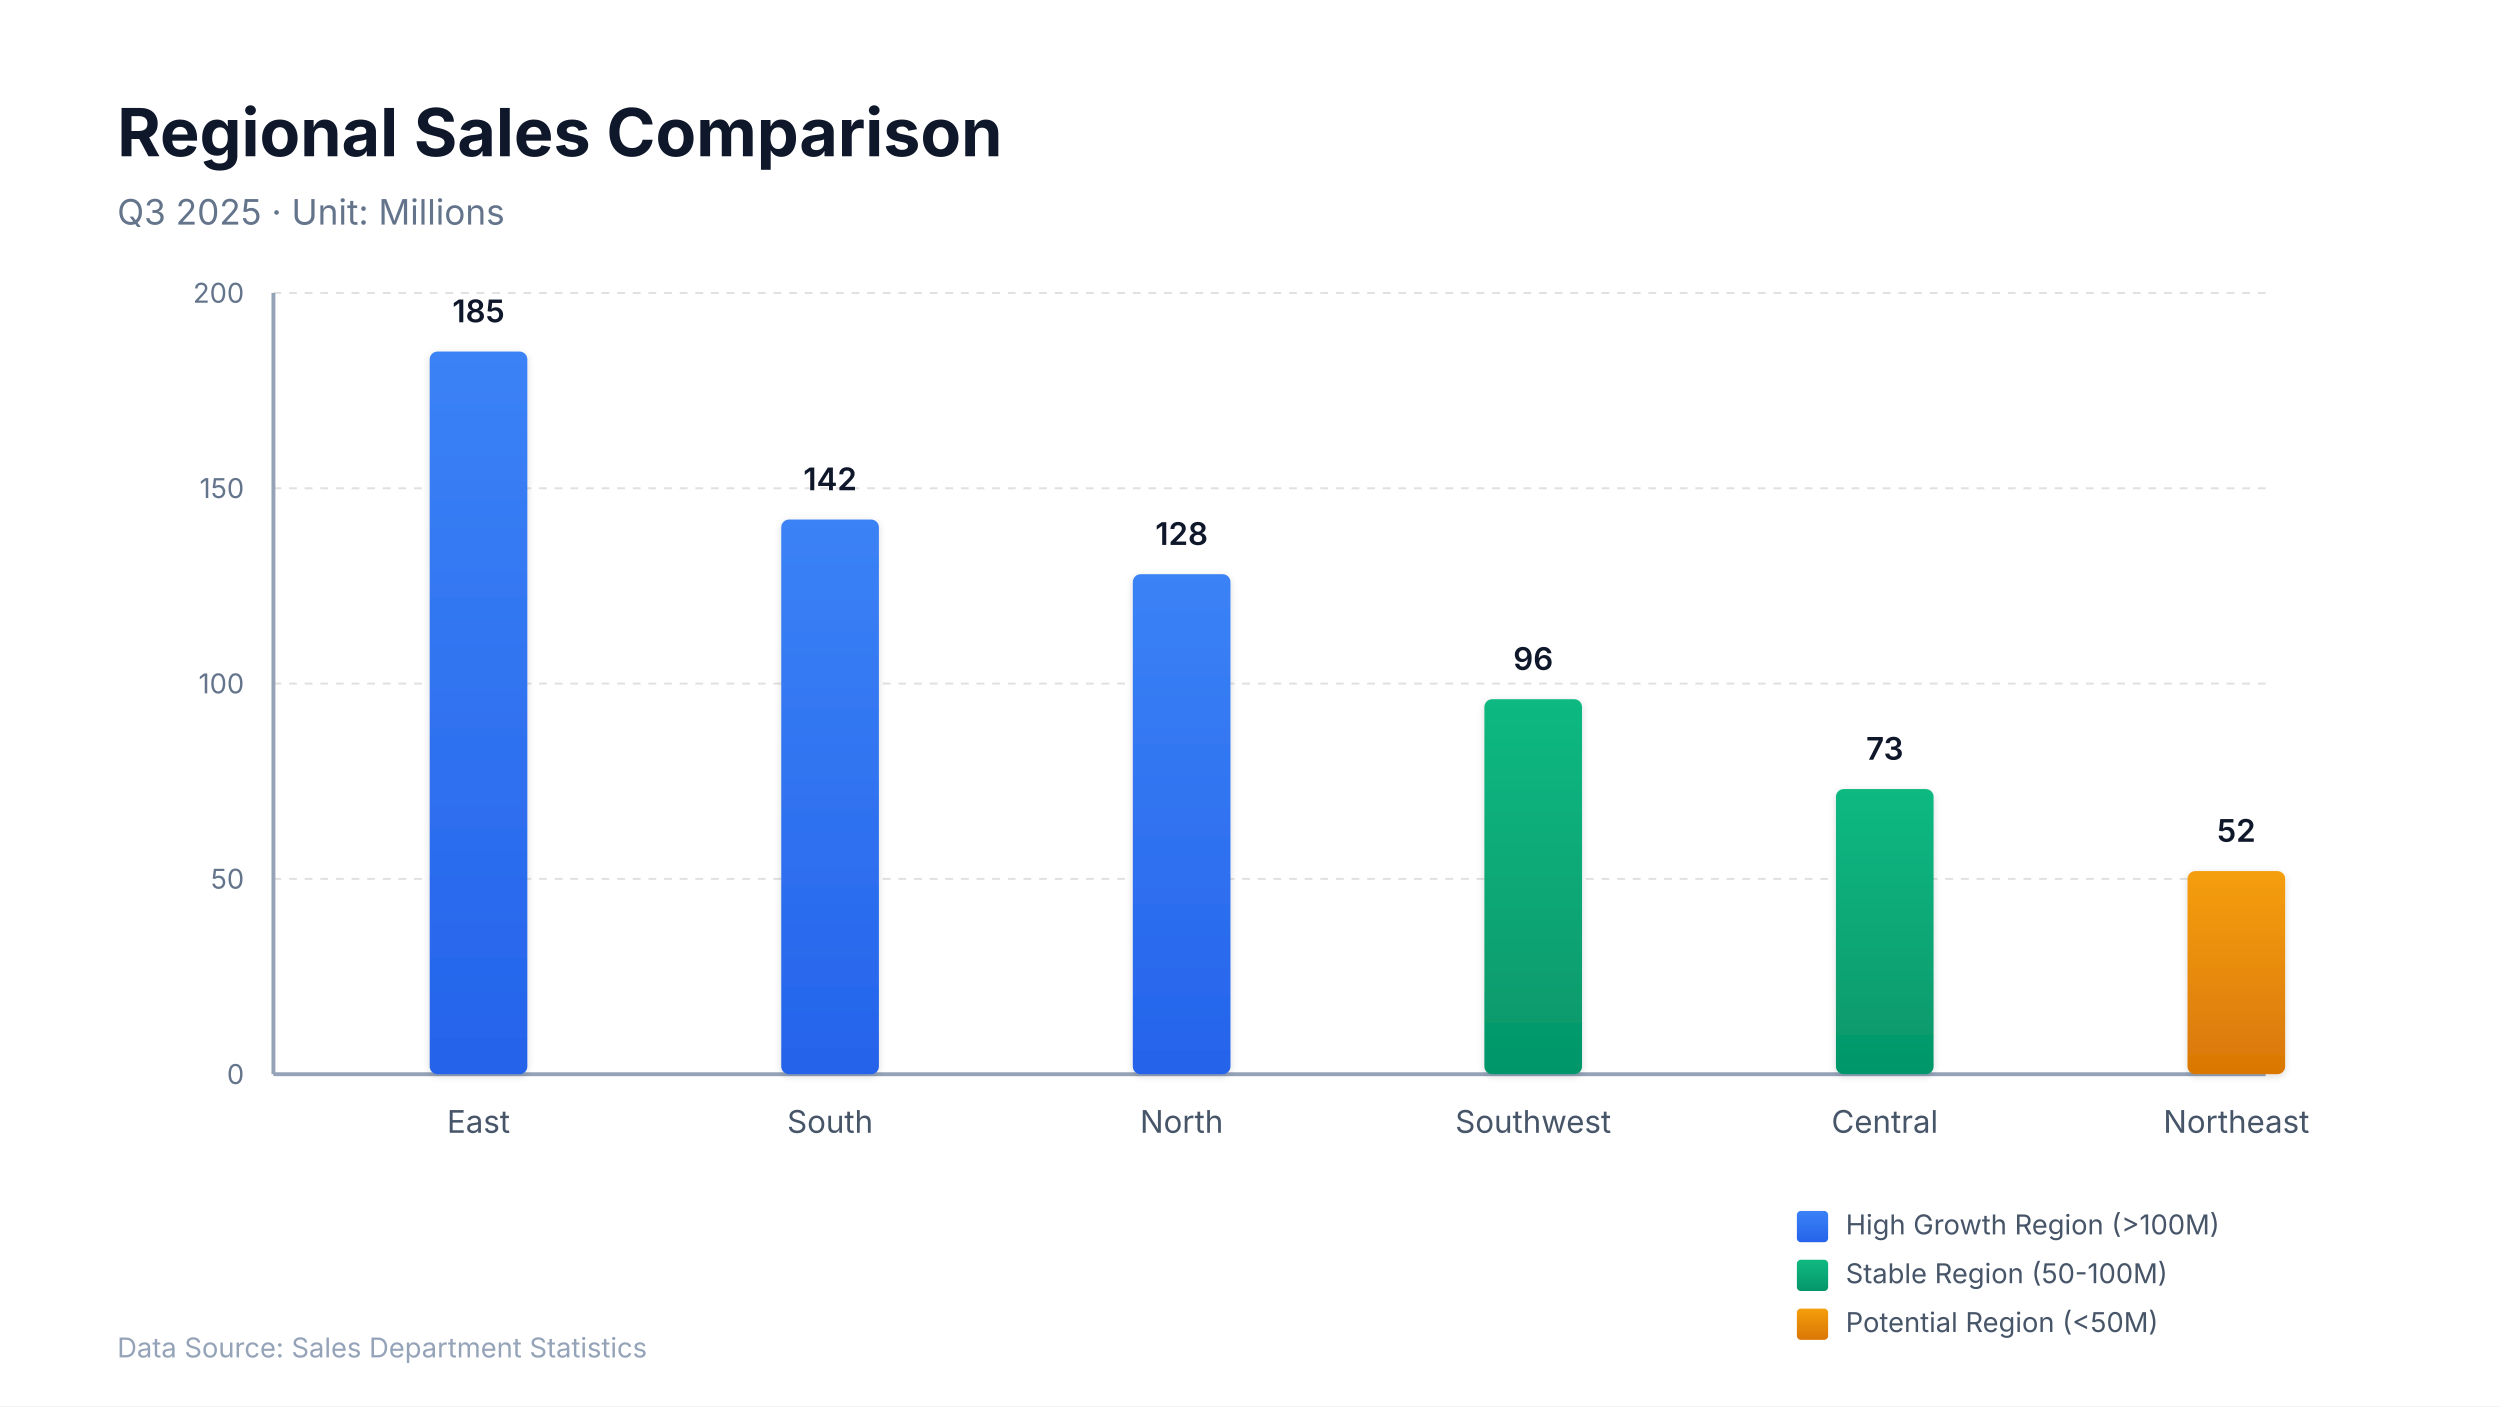
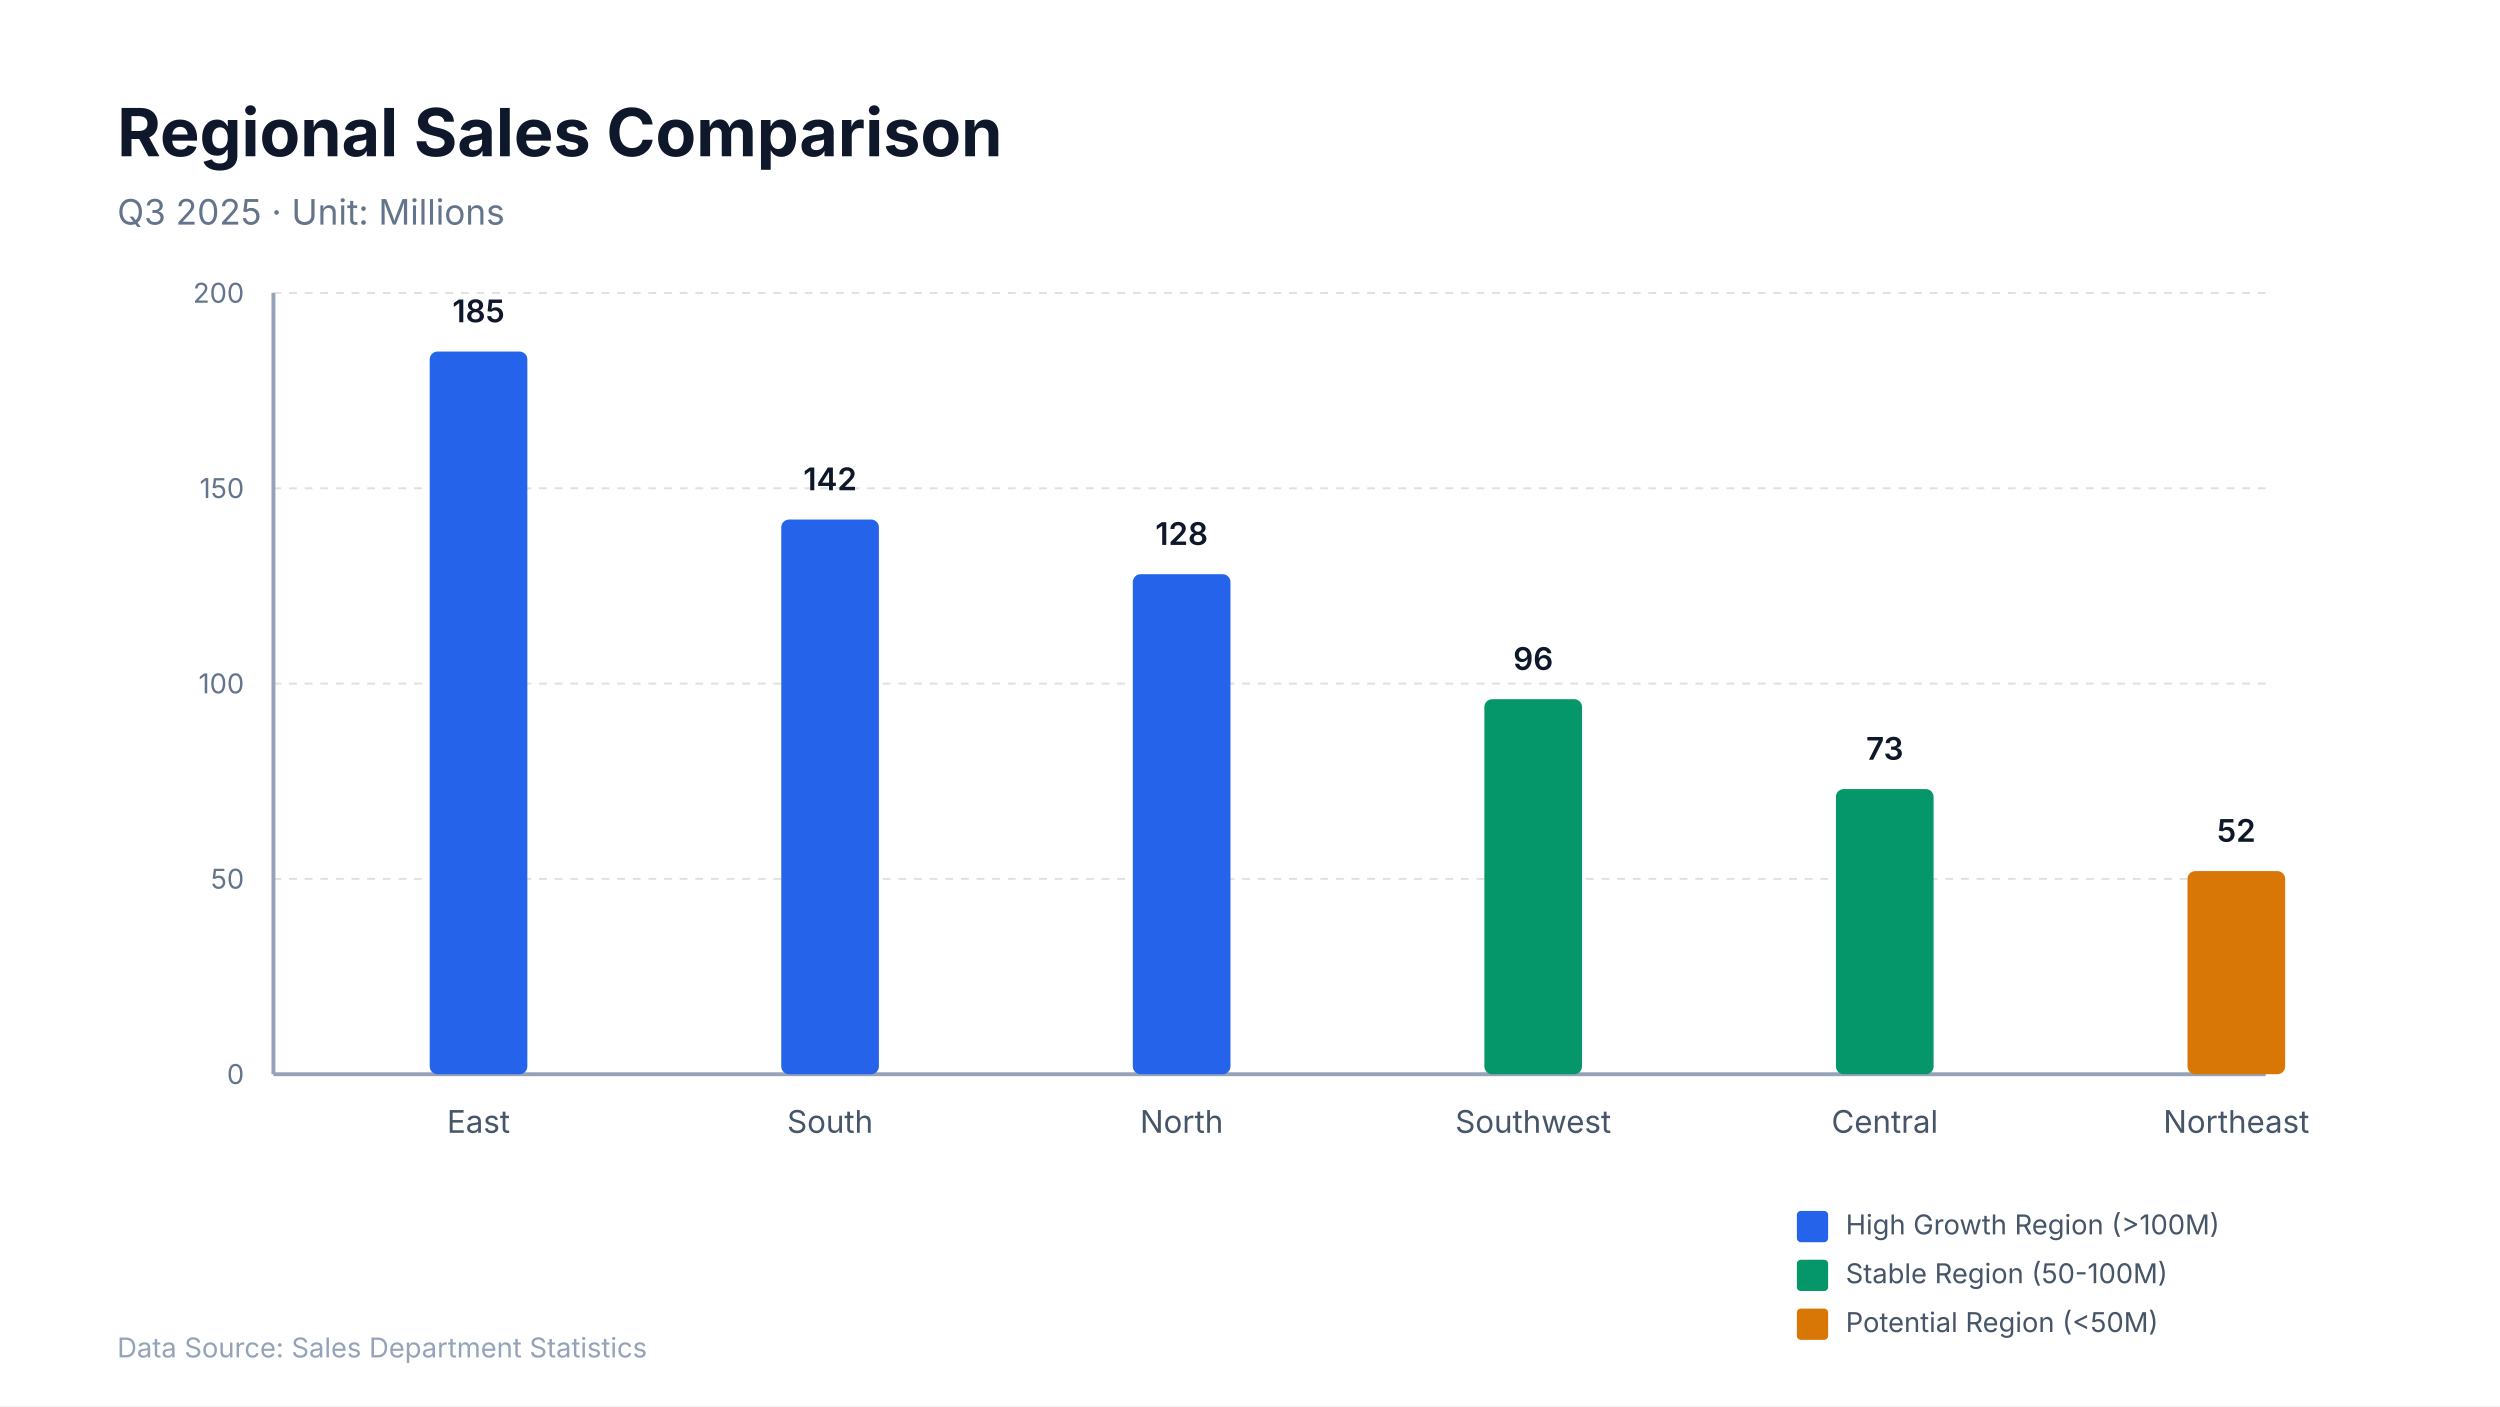
- <svg xmlns="http://www.w3.org/2000/svg" viewBox="0 0 1280 720" width="1280" height="720">
-   <defs>
-     <linearGradient id="barGrad1" x1="0%" y1="0%" x2="0%" y2="100%">
-       <stop offset="0%" style="stop-color:#3B82F6;stop-opacity:1" />
-       <stop offset="100%" style="stop-color:#2563EB;stop-opacity:1" />
-     </linearGradient>
-     <linearGradient id="barGrad2" x1="0%" y1="0%" x2="0%" y2="100%">
-       <stop offset="0%" style="stop-color:#10B981;stop-opacity:1" />
-       <stop offset="100%" style="stop-color:#059669;stop-opacity:1" />
-     </linearGradient>
-     <linearGradient id="barGrad3" x1="0%" y1="0%" x2="0%" y2="100%">
-       <stop offset="0%" style="stop-color:#F59E0B;stop-opacity:1" />
-       <stop offset="100%" style="stop-color:#D97706;stop-opacity:1" />
-     </linearGradient>
-     <filter id="barShadow" x="-15%" y="-15%" width="130%" height="130%">
-       <feGaussianBlur in="SourceAlpha" stdDeviation="2" />
-       <feOffset dx="0" dy="1" result="offsetBlur" />
-       <feFlood flood-color="#0F172A" flood-opacity="0.15" result="shadowColor" />
-       <feComposite in="shadowColor" in2="offsetBlur" operator="in" result="shadow" />
-       <feMerge>
-         <feMergeNode in="shadow" />
-         <feMergeNode in="SourceGraphic" />
-       </feMerge>
-     </filter>
-   </defs>
+ <svg xmlns="http://www.w3.org/2000/svg" viewBox="0 0 1280 720" width="1280" height="720" font-family="-apple-system, BlinkMacSystemFont, 'Segoe UI', sans-serif" font-size="12">
  <rect width="1280" height="720" fill="#FFFFFF" />
-   <text x="60" y="80" font-family="-apple-system, BlinkMacSystemFont, 'Segoe UI', sans-serif" font-size="34" font-weight="bold" fill="#0F172A">Regional Sales Comparison</text>
-   <text x="60" y="115" font-family="-apple-system, BlinkMacSystemFont, 'Segoe UI', sans-serif" font-size="18" fill="#64748B">Q3 2025 · Unit: Millions</text>
-   <g id="column_chart" data-pptx-replace-with="chart">
+   <g id="header" data-pptx-bounds="40 15 1200 125">
+     <text x="60" y="80" font-size="34" font-weight="bold" fill="#0F172A">Regional Sales Comparison</text>
+     <text x="60" y="115" font-size="18" fill="#64748B">Q3 2025 · Unit: Millions</text>
+   </g>
+   <g id="column_chart" data-pptx-bounds="19 113 1244 499" data-pptx-replace-with="chart">
    <g id="chartArea">
      <line x1="140" y1="550" x2="1160" y2="550" stroke="#E0E0E0" stroke-width="1" stroke-dasharray="4,4" />
      <line x1="140" y1="450" x2="1160" y2="450" stroke="#E0E0E0" stroke-width="1" stroke-dasharray="4,4" />
      <line x1="140" y1="350" x2="1160" y2="350" stroke="#E0E0E0" stroke-width="1" stroke-dasharray="4,4" />
      <line x1="140" y1="250" x2="1160" y2="250" stroke="#E0E0E0" stroke-width="1" stroke-dasharray="4,4" />
      <line x1="140" y1="150" x2="1160" y2="150" stroke="#E0E0E0" stroke-width="1" stroke-dasharray="4,4" />
-       <text x="125" y="555" font-family="-apple-system, BlinkMacSystemFont, 'Segoe UI', sans-serif" font-size="14" fill="#64748B" text-anchor="end">0</text>
-       <text x="125" y="455" font-family="-apple-system, BlinkMacSystemFont, 'Segoe UI', sans-serif" font-size="14" fill="#64748B" text-anchor="end">50</text>
-       <text x="125" y="355" font-family="-apple-system, BlinkMacSystemFont, 'Segoe UI', sans-serif" font-size="14" fill="#64748B" text-anchor="end">100</text>
-       <text x="125" y="255" font-family="-apple-system, BlinkMacSystemFont, 'Segoe UI', sans-serif" font-size="14" fill="#64748B" text-anchor="end">150</text>
-       <text x="125" y="155" font-family="-apple-system, BlinkMacSystemFont, 'Segoe UI', sans-serif" font-size="14" fill="#64748B" text-anchor="end">200</text>
+       <text x="125" y="555" font-size="14" fill="#64748B" text-anchor="end">0</text>
+       <text x="125" y="455" font-size="14" fill="#64748B" text-anchor="end">50</text>
+       <text x="125" y="355" font-size="14" fill="#64748B" text-anchor="end">100</text>
+       <text x="125" y="255" font-size="14" fill="#64748B" text-anchor="end">150</text>
+       <text x="125" y="155" font-size="14" fill="#64748B" text-anchor="end">200</text>
      <line x1="140" y1="150" x2="140" y2="550" stroke="#94A3B8" stroke-width="2" />
      <line x1="140" y1="550" x2="1160" y2="550" stroke="#94A3B8" stroke-width="2" />
      <g id="bar-1">
-         <rect x="220" y="180" width="50" height="370" rx="4" fill="url(#barGrad1)" filter="url(#barShadow)" />
-         <text x="245" y="165" font-family="-apple-system, BlinkMacSystemFont, 'Segoe UI', sans-serif" font-size="16" font-weight="600" fill="#0F172A" text-anchor="middle">185</text>
-         <text x="245" y="580" font-family="-apple-system, BlinkMacSystemFont, 'Segoe UI', sans-serif" font-size="16" fill="#475569" text-anchor="middle">East</text>
+         <rect x="220" y="180" width="50" height="370" rx="4" fill="#2563EB" />
+         <text x="245" y="165" font-size="16" font-weight="600" fill="#0F172A" text-anchor="middle">185</text>
+         <text x="245" y="580" font-size="16" fill="#475569" text-anchor="middle">East</text>
      </g>
      <g id="bar-2">
-         <rect x="400" y="266" width="50" height="284" rx="4" fill="url(#barGrad1)" filter="url(#barShadow)" />
-         <text x="425" y="251" font-family="-apple-system, BlinkMacSystemFont, 'Segoe UI', sans-serif" font-size="16" font-weight="600" fill="#0F172A" text-anchor="middle">142</text>
-         <text x="425" y="580" font-family="-apple-system, BlinkMacSystemFont, 'Segoe UI', sans-serif" font-size="16" fill="#475569" text-anchor="middle">South</text>
+         <rect x="400" y="266" width="50" height="284" rx="4" fill="#2563EB" />
+         <text x="425" y="251" font-size="16" font-weight="600" fill="#0F172A" text-anchor="middle">142</text>
+         <text x="425" y="580" font-size="16" fill="#475569" text-anchor="middle">South</text>
      </g>
      <g id="bar-3">
-         <rect x="580" y="294" width="50" height="256" rx="4" fill="url(#barGrad1)" filter="url(#barShadow)" />
-         <text x="605" y="279" font-family="-apple-system, BlinkMacSystemFont, 'Segoe UI', sans-serif" font-size="16" font-weight="600" fill="#0F172A" text-anchor="middle">128</text>
-         <text x="605" y="580" font-family="-apple-system, BlinkMacSystemFont, 'Segoe UI', sans-serif" font-size="16" fill="#475569" text-anchor="middle">North</text>
+         <rect x="580" y="294" width="50" height="256" rx="4" fill="#2563EB" />
+         <text x="605" y="279" font-size="16" font-weight="600" fill="#0F172A" text-anchor="middle">128</text>
+         <text x="605" y="580" font-size="16" fill="#475569" text-anchor="middle">North</text>
      </g>
      <g id="bar-4">
-         <rect x="760" y="358" width="50" height="192" rx="4" fill="url(#barGrad2)" filter="url(#barShadow)" />
-         <text x="785" y="343" font-family="-apple-system, BlinkMacSystemFont, 'Segoe UI', sans-serif" font-size="16" font-weight="600" fill="#0F172A" text-anchor="middle">96</text>
-         <text x="785" y="580" font-family="-apple-system, BlinkMacSystemFont, 'Segoe UI', sans-serif" font-size="16" fill="#475569" text-anchor="middle">Southwest</text>
+         <rect x="760" y="358" width="50" height="192" rx="4" fill="#059669" />
+         <text x="785" y="343" font-size="16" font-weight="600" fill="#0F172A" text-anchor="middle">96</text>
+         <text x="785" y="580" font-size="16" fill="#475569" text-anchor="middle">Southwest</text>
      </g>
      <g id="bar-5">
-         <rect x="940" y="404" width="50" height="146" rx="4" fill="url(#barGrad2)" filter="url(#barShadow)" />
-         <text x="965" y="389" font-family="-apple-system, BlinkMacSystemFont, 'Segoe UI', sans-serif" font-size="16" font-weight="600" fill="#0F172A" text-anchor="middle">73</text>
-         <text x="965" y="580" font-family="-apple-system, BlinkMacSystemFont, 'Segoe UI', sans-serif" font-size="16" fill="#475569" text-anchor="middle">Central</text>
+         <rect x="940" y="404" width="50" height="146" rx="4" fill="#059669" />
+         <text x="965" y="389" font-size="16" font-weight="600" fill="#0F172A" text-anchor="middle">73</text>
+         <text x="965" y="580" font-size="16" fill="#475569" text-anchor="middle">Central</text>
      </g>
      <g id="bar-6">
-         <rect x="1120" y="446" width="50" height="104" rx="4" fill="url(#barGrad3)" filter="url(#barShadow)" />
-         <text x="1145" y="431" font-family="-apple-system, BlinkMacSystemFont, 'Segoe UI', sans-serif" font-size="16" font-weight="600" fill="#0F172A" text-anchor="middle">52</text>
-         <text x="1145" y="580" font-family="-apple-system, BlinkMacSystemFont, 'Segoe UI', sans-serif" font-size="16" fill="#475569" text-anchor="middle">Northeast</text>
+         <rect x="1120" y="446" width="50" height="104" rx="4" fill="#D97706" />
+         <text x="1145" y="431" font-size="16" font-weight="600" fill="#0F172A" text-anchor="middle">52</text>
+         <text x="1145" y="580" font-size="16" fill="#475569" text-anchor="middle">Northeast</text>
      </g>
    </g>
  </g>
-   <g id="legend">
+   <g id="legend" data-pptx-bounds="892 612 264 81">
    <g id="legend-high">
-       <rect x="920" y="620" width="16" height="16" rx="2" fill="url(#barGrad1)" />
-       <text x="945" y="632" font-family="-apple-system, BlinkMacSystemFont, 'Segoe UI', sans-serif" font-size="14" fill="#475569">High Growth Region (&gt;100M)</text>
+       <rect x="920" y="620" width="16" height="16" rx="2" fill="#2563EB" />
+       <text x="945" y="632" font-size="14" fill="#475569">High Growth Region (&gt;100M)</text>
    </g>
    <g id="legend-mid">
-       <rect x="920" y="645" width="16" height="16" rx="2" fill="url(#barGrad2)" />
-       <text x="945" y="657" font-family="-apple-system, BlinkMacSystemFont, 'Segoe UI', sans-serif" font-size="14" fill="#475569">Stable Region (50-100M)</text>
+       <rect x="920" y="645" width="16" height="16" rx="2" fill="#059669" />
+       <text x="945" y="657" font-size="14" fill="#475569">Stable Region (50-100M)</text>
    </g>
    <g id="legend-low">
-       <rect x="920" y="670" width="16" height="16" rx="2" fill="url(#barGrad3)" />
-       <text x="945" y="682" font-family="-apple-system, BlinkMacSystemFont, 'Segoe UI', sans-serif" font-size="14" fill="#475569">Potential Region (&lt;50M)</text>
+       <rect x="920" y="670" width="16" height="16" rx="2" fill="#D97706" />
+       <text x="945" y="682" font-size="14" fill="#475569">Potential Region (&lt;50M)</text>
    </g>
  </g>
-   <text x="60" y="695" font-family="-apple-system, BlinkMacSystemFont, 'Segoe UI', sans-serif" font-size="14" fill="#94A3B8">Data Source: Sales Department Statistics</text>
+   <g id="source" data-pptx-bounds="40 670 1200 40">
+     <text x="60" y="695" font-size="14" fill="#94A3B8">Data Source: Sales Department Statistics</text>
+   </g>
</svg>
